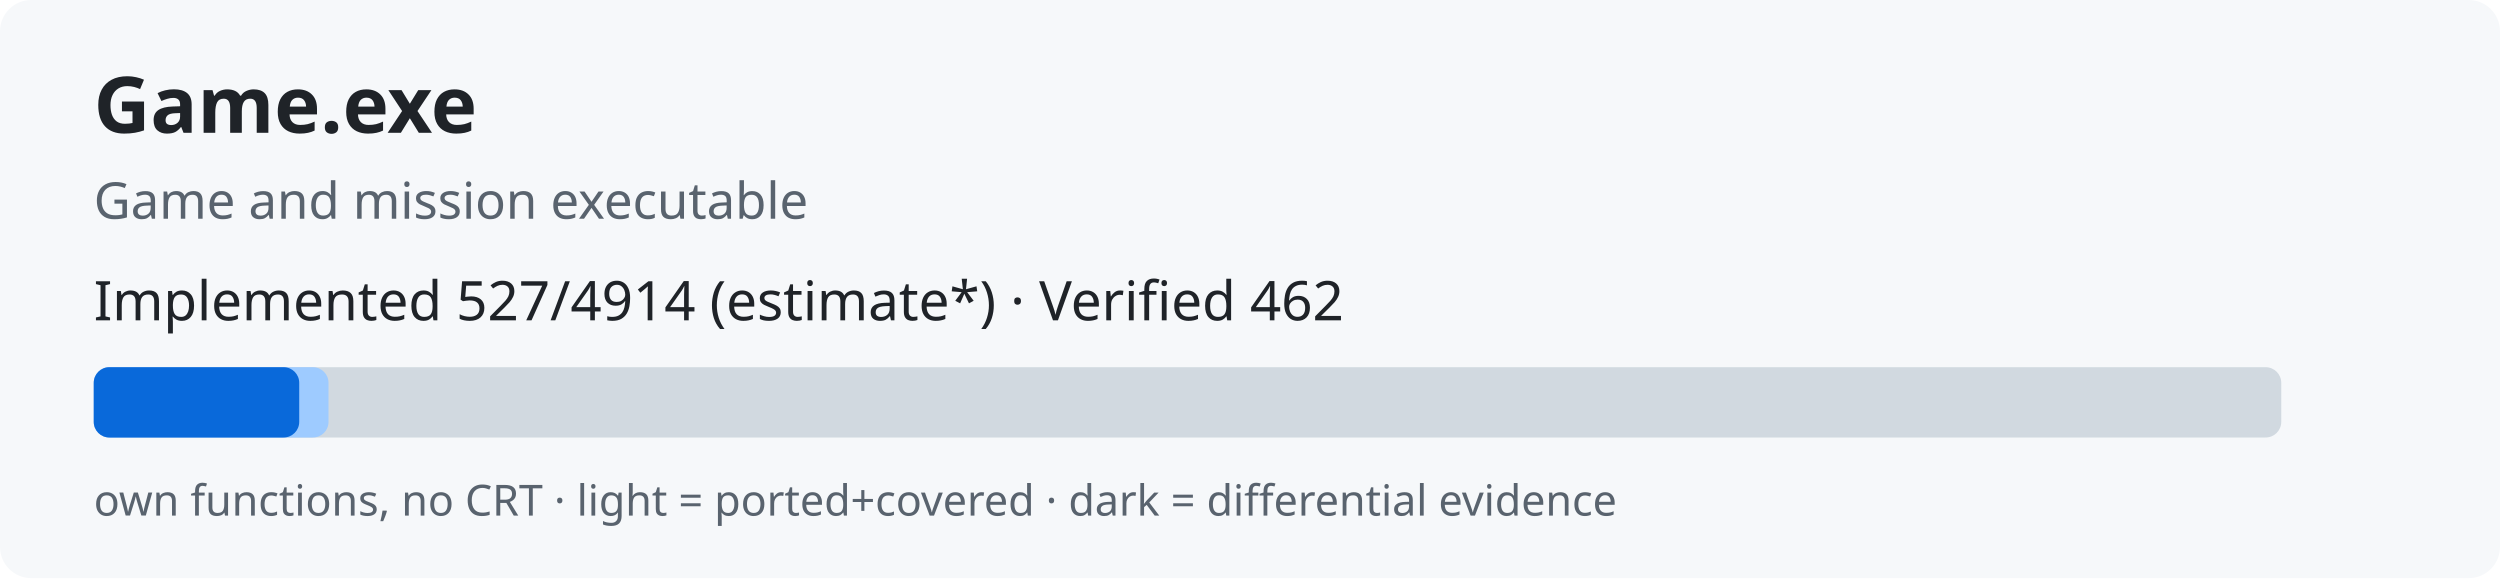
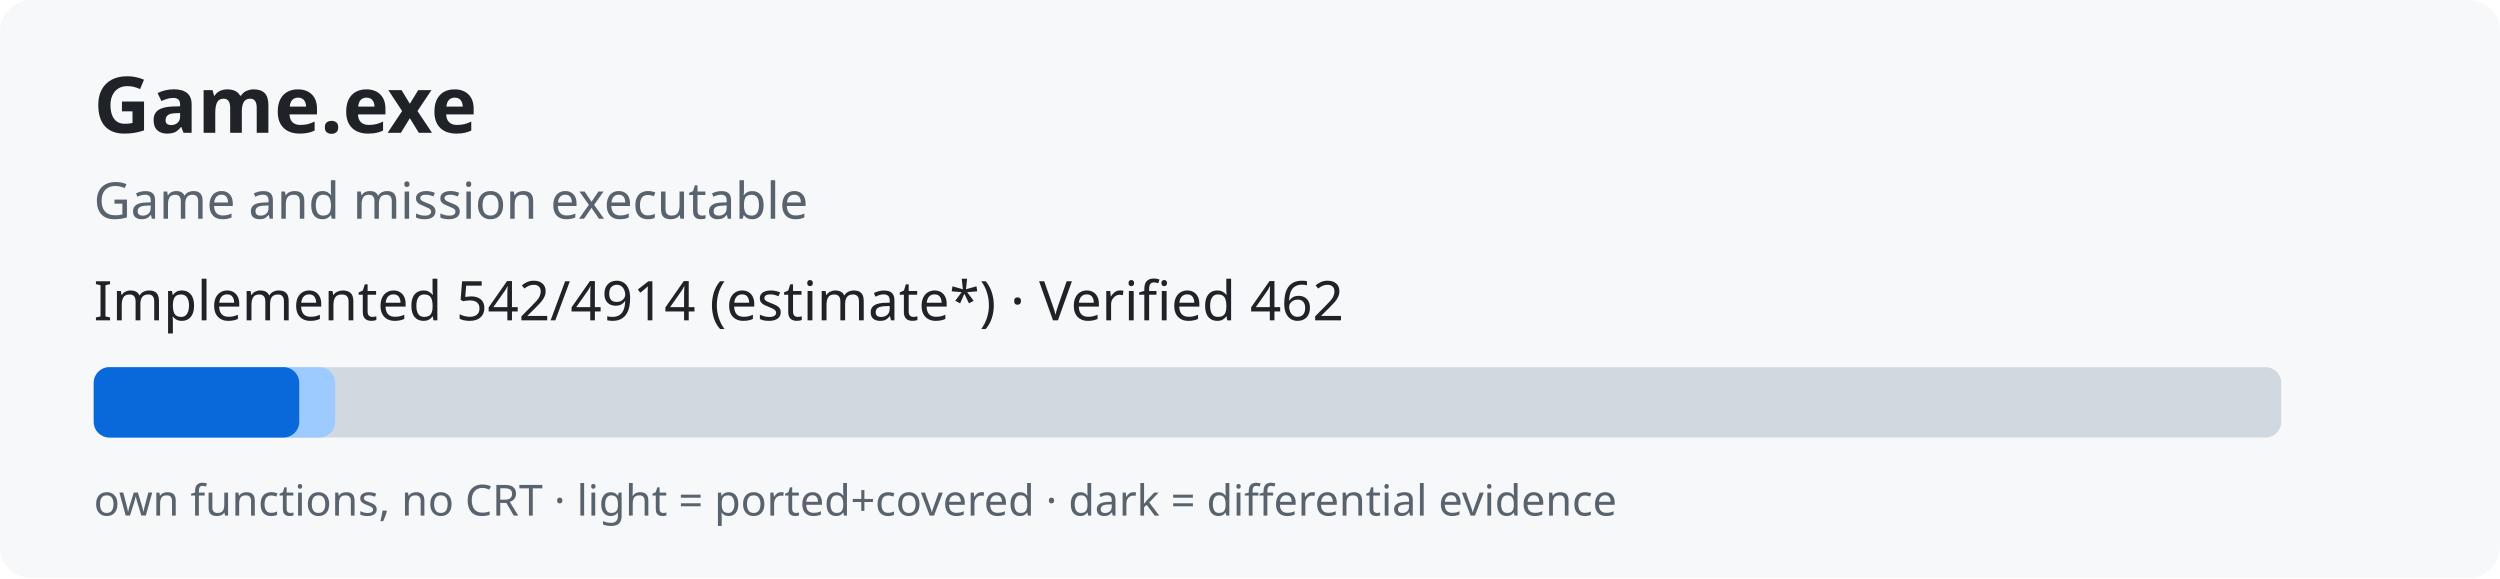
<svg xmlns="http://www.w3.org/2000/svg" width="640" height="148" role="img">
  <rect width="640" height="148" rx="8" fill="#f6f8fa" />
  <text x="24" y="34" font-family="sans-serif" font-size="20" font-weight="bold" fill="#1f2328">Game.exe</text>
  <text x="24" y="56" font-family="sans-serif" font-size="13" fill="#59636e">Game and mission executable</text>
-   <text x="24" y="82" font-family="sans-serif" font-size="14" fill="#1f2328">Implemented 527/4914 (estimate*) · Verified 462</text>
+   <text x="24" y="82" font-family="sans-serif" font-size="14" fill="#1f2328">Implemented 542/4914 (estimate*) · Verified 462</text>
  <rect x="24" y="94" width="560" height="18" rx="4" fill="#d1d9e0" />
-   <rect x="24" y="94" width="60.1" height="18" rx="4" fill="#9ecbff" />
+   <rect x="24" y="94" width="61.8" height="18" rx="4" fill="#9ecbff" />
  <rect x="24" y="94" width="52.6" height="18" rx="4" fill="#0969da" />
  <text x="24" y="132" font-family="sans-serif" font-size="11" fill="#59636e">own functions, no CRT · light = ported+covered · dark = differential evidence</text>
</svg>
